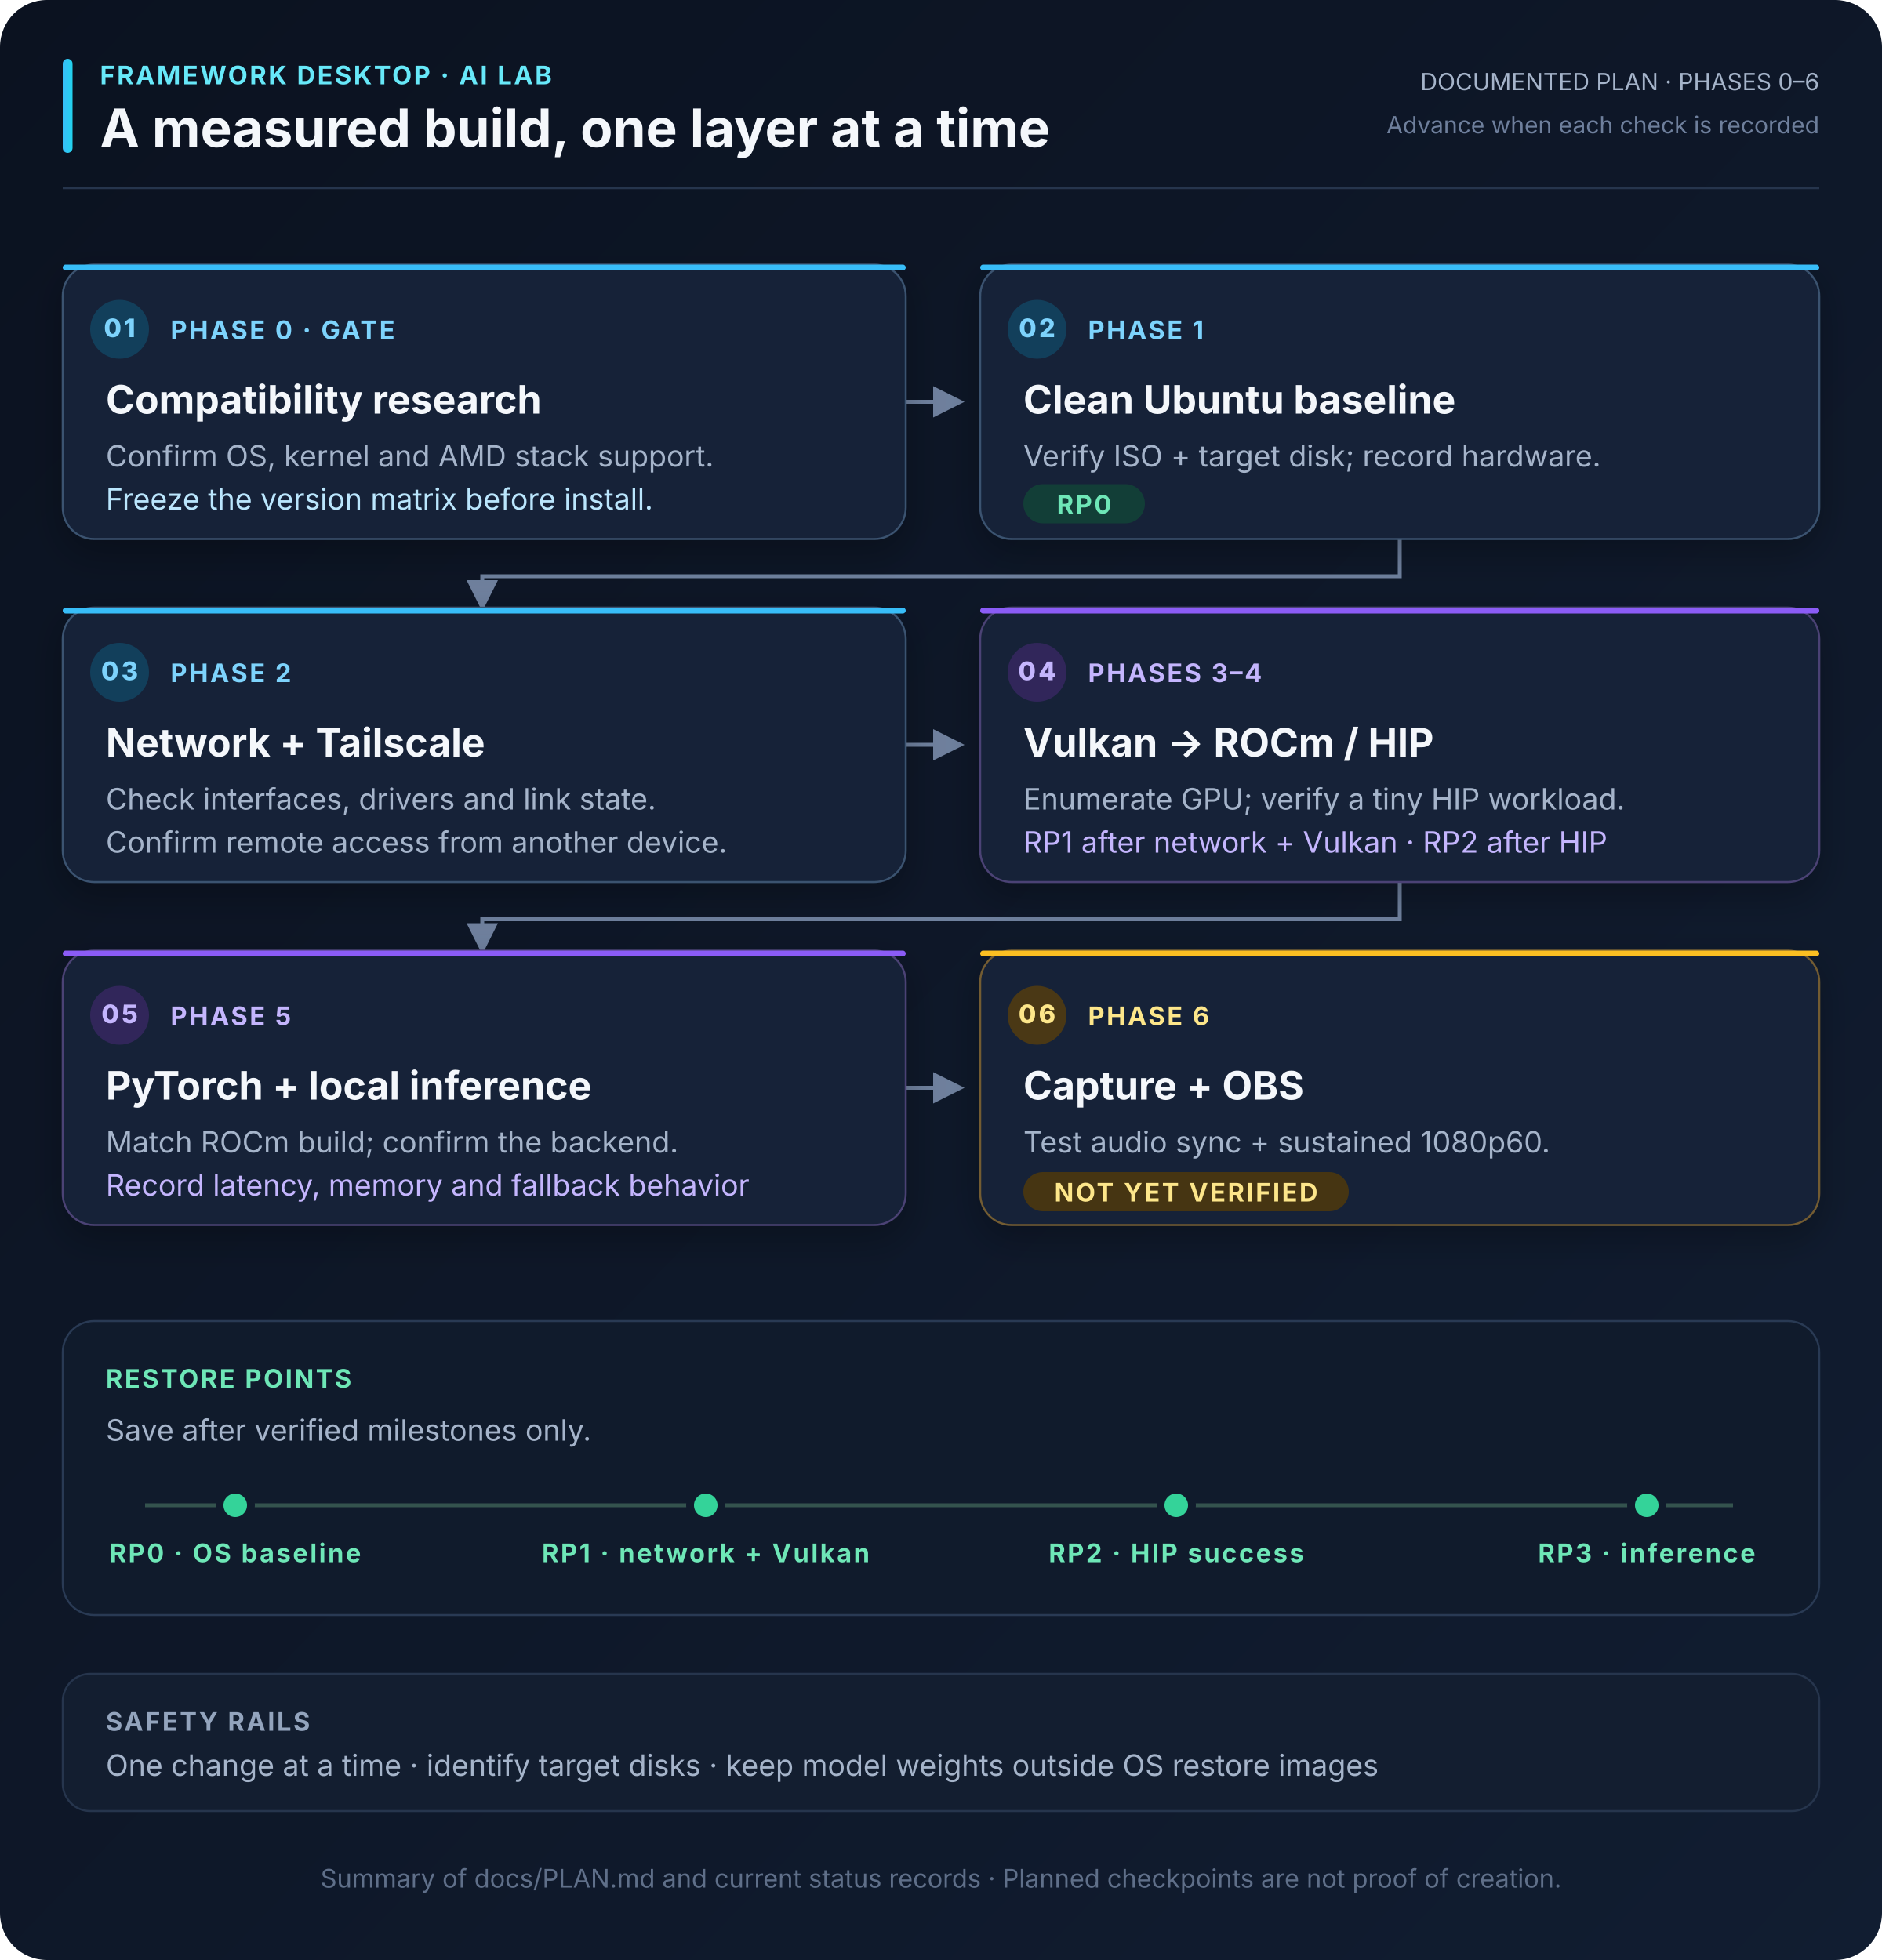
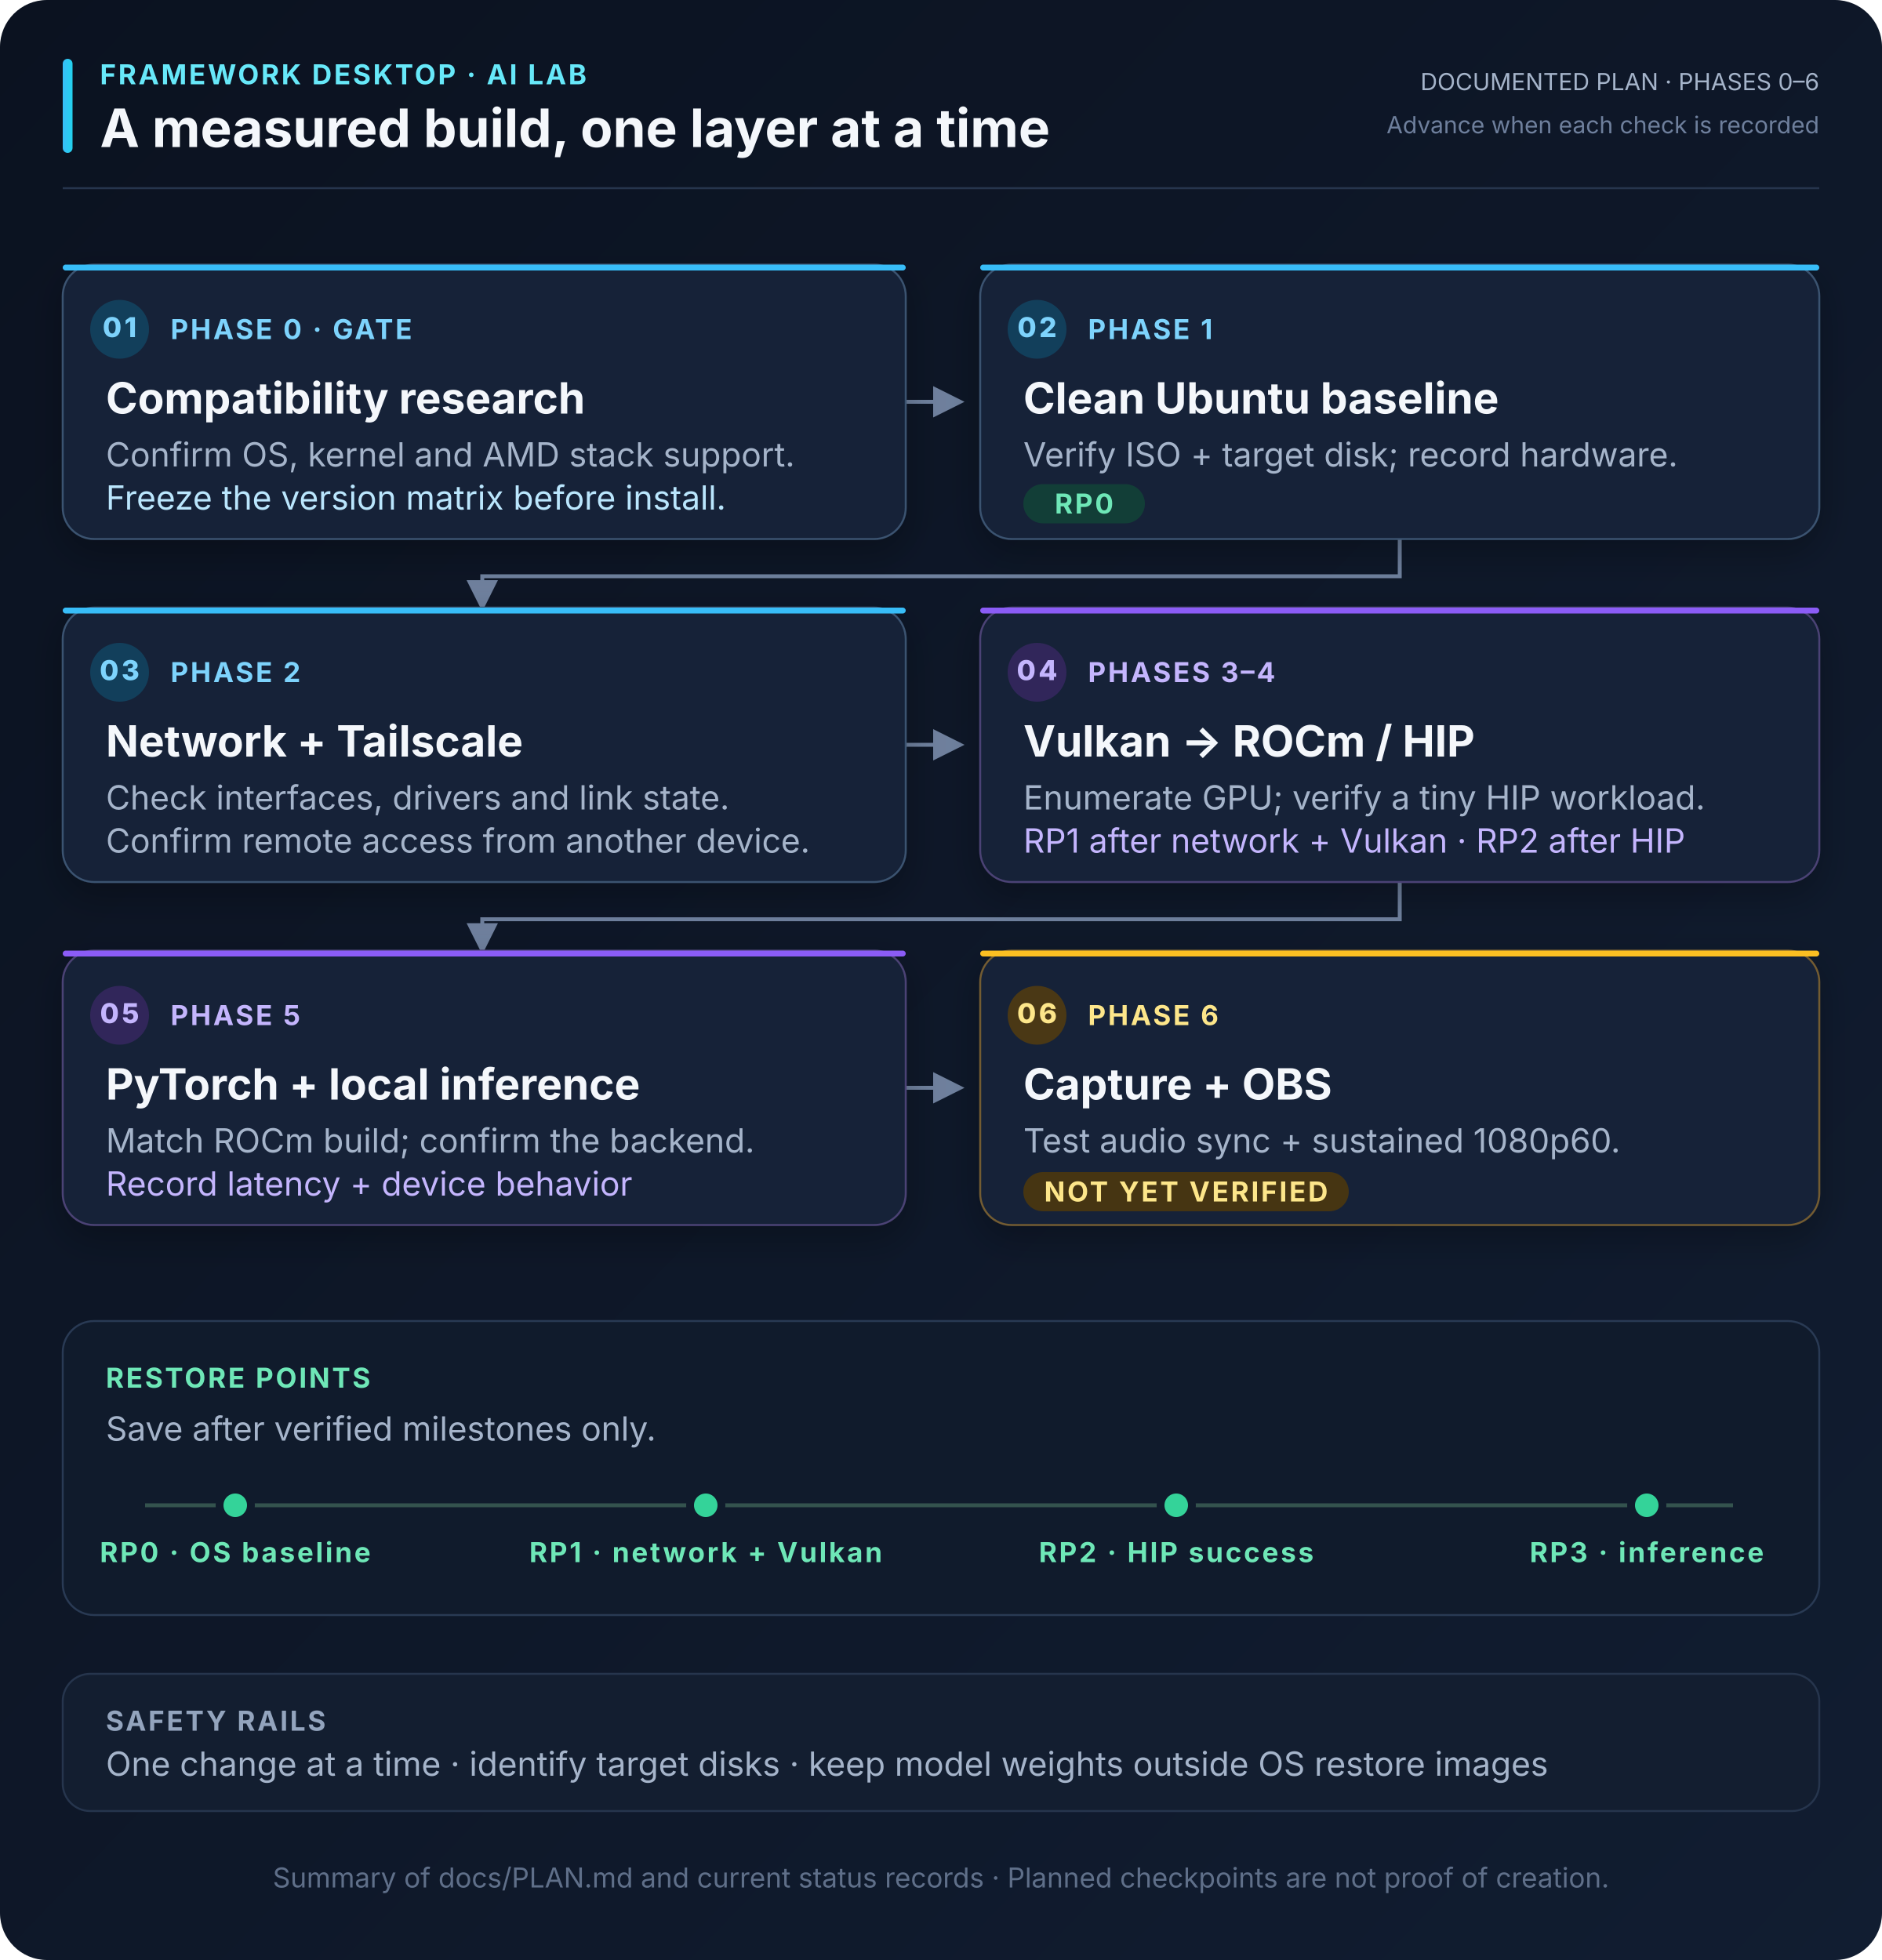
<svg xmlns="http://www.w3.org/2000/svg" width="960" height="1000" viewBox="0 0 960 1000" role="img" aria-labelledby="title desc">
  <defs>
    <linearGradient id="bg" x1="0" y1="0" x2="1" y2="1">
      <stop stop-color="#0b1220" />
      <stop offset="1" stop-color="#111d31" />
    </linearGradient>
    <linearGradient id="cyan" x1="0" y1="0" x2="1" y2="0">
      <stop stop-color="#38bdf8" />
      <stop offset="1" stop-color="#22d3ee" />
    </linearGradient>
    <filter id="shadow" x="-12%" y="-15%" width="124%" height="135%">
      <feDropShadow dx="0" dy="7" stdDeviation="9" flood-color="#000" flood-opacity=".25" />
    </filter>
    <marker id="arrow" markerWidth="8" markerHeight="8" refX="7" refY="4" orient="auto">
      <path d="M0 0L8 4 0 8Z" fill="#6f819e" />
    </marker>
-     <style>text{font-family:Inter,Segoe UI,Arial,sans-serif}.white{fill:#f4f7fb}.muted{fill:#a5b4ca}.tiny{font-size:13px;letter-spacing:.08em;font-weight:750}.step{font-size:13px;font-weight:800;letter-spacing:.1em}.title{font-size:20px;font-weight:720}.body{font-size:15px}</style>
+     <style>text{font-family:Inter,Segoe UI,Arial,sans-serif}.white{fill:#f4f7fb}.muted{fill:#a5b4ca}.tiny{font-size:14px;letter-spacing:.08em;font-weight:750}.step{font-size:14px;font-weight:800;letter-spacing:.1em}.title{font-size:22px;font-weight:720}.body{font-size:17px}</style>
  </defs>
  <rect width="960" height="1000" rx="24" fill="url(#bg)" />
  <rect x="32" y="30" width="5" height="48" rx="2.5" fill="url(#cyan)" />
  <text x="51" y="43" class="tiny" fill="#67e8f9">FRAMEWORK DESKTOP · AI LAB</text>
  <text x="51" y="75" class="white" font-size="27" font-weight="750">A measured build, one layer at a time</text>
  <text x="928" y="46" fill="#a5b4ca" font-size="12" text-anchor="end">DOCUMENTED PLAN · PHASES 0–6</text>
  <text x="928" y="68" fill="#6e7f9c" font-size="12" text-anchor="end">Advance when each check is recorded</text>
  <path d="M32 96H928" stroke="#26354d" />
  <path d="M462 205H490" stroke="#6f819e" stroke-width="2" marker-end="url(#arrow)" />
  <path d="M714 275V294H246V310" fill="none" stroke="#6f819e" stroke-width="2" marker-end="url(#arrow)" />
  <path d="M462 380H490" stroke="#6f819e" stroke-width="2" marker-end="url(#arrow)" />
  <path d="M714 450V469H246V485" fill="none" stroke="#6f819e" stroke-width="2" marker-end="url(#arrow)" />
  <path d="M462 555H490" stroke="#6f819e" stroke-width="2" marker-end="url(#arrow)" />
  <g filter="url(#shadow)">
    <rect x="32" y="135" width="430" height="140" rx="16" fill="#152238" stroke="#3b526f" />
    <rect x="32" y="135" width="430" height="3" rx="1.5" fill="#38bdf8" />
  </g>
  <circle cx="61" cy="168" r="15" fill="#123f5b" />
  <text x="61" y="172" class="step" fill="#7dd3fc" text-anchor="middle">01</text>
  <text x="87" y="173" class="tiny" fill="#7dd3fc">PHASE 0 · GATE</text>
  <text x="54" y="211" class="title white">Compatibility research</text>
  <text x="54" y="238" class="body muted">Confirm OS, kernel and AMD stack support.</text>
  <text x="54" y="260" class="body" fill="#bae6fd">Freeze the version matrix before install.</text>
  <g filter="url(#shadow)">
    <rect x="500" y="135" width="428" height="140" rx="16" fill="#152238" stroke="#3b526f" />
    <rect x="500" y="135" width="428" height="3" rx="1.5" fill="#38bdf8" />
  </g>
  <circle cx="529" cy="168" r="15" fill="#123f5b" />
  <text x="529" y="172" class="step" fill="#7dd3fc" text-anchor="middle">02</text>
  <text x="555" y="173" class="tiny" fill="#7dd3fc">PHASE 1</text>
  <text x="522" y="211" class="title white">Clean Ubuntu baseline</text>
  <text x="522" y="238" class="body muted">Verify ISO + target disk; record hardware.</text>
  <rect x="522" y="247" width="62" height="20" rx="10" fill="#123e37" />
  <text x="553" y="262" class="tiny" fill="#6ee7b7" text-anchor="middle">RP0</text>
  <g filter="url(#shadow)">
    <rect x="32" y="310" width="430" height="140" rx="16" fill="#152238" stroke="#3b526f" />
    <rect x="32" y="310" width="430" height="3" rx="1.5" fill="#38bdf8" />
  </g>
  <circle cx="61" cy="343" r="15" fill="#123f5b" />
  <text x="61" y="347" class="step" fill="#7dd3fc" text-anchor="middle">03</text>
  <text x="87" y="348" class="tiny" fill="#7dd3fc">PHASE 2</text>
  <text x="54" y="386" class="title white">Network + Tailscale</text>
  <text x="54" y="413" class="body muted">Check interfaces, drivers and link state.</text>
  <text x="54" y="435" class="body muted">Confirm remote access from another device.</text>
  <g filter="url(#shadow)">
    <rect x="500" y="310" width="428" height="140" rx="16" fill="#152238" stroke="#4c4374" />
    <rect x="500" y="310" width="428" height="3" rx="1.5" fill="#8b5cf6" />
  </g>
  <circle cx="529" cy="343" r="15" fill="#31265a" />
  <text x="529" y="347" class="step" fill="#c4b5fd" text-anchor="middle">04</text>
  <text x="555" y="348" class="tiny" fill="#c4b5fd">PHASES 3–4</text>
  <text x="522" y="386" class="title white">Vulkan → ROCm / HIP</text>
  <text x="522" y="413" class="body muted">Enumerate GPU; verify a tiny HIP workload.</text>
  <text x="522" y="435" class="body" fill="#c4b5fd">RP1 after network + Vulkan · RP2 after HIP</text>
  <g filter="url(#shadow)">
    <rect x="32" y="485" width="430" height="140" rx="16" fill="#152238" stroke="#4c4374" />
    <rect x="32" y="485" width="430" height="3" rx="1.5" fill="#8b5cf6" />
  </g>
  <circle cx="61" cy="518" r="15" fill="#31265a" />
  <text x="61" y="522" class="step" fill="#c4b5fd" text-anchor="middle">05</text>
  <text x="87" y="523" class="tiny" fill="#c4b5fd">PHASE 5</text>
  <text x="54" y="561" class="title white">PyTorch + local inference</text>
  <text x="54" y="588" class="body muted">Match ROCm build; confirm the backend.</text>
-   <text x="54" y="610" class="body" fill="#c4b5fd">Record latency, memory and fallback behavior</text>
+   <text x="54" y="610" class="body" fill="#c4b5fd">Record latency + device behavior</text>
  <g filter="url(#shadow)">
    <rect x="500" y="485" width="428" height="140" rx="16" fill="#152238" stroke="#735b31" />
    <rect x="500" y="485" width="428" height="3" rx="1.5" fill="#fbbf24" />
  </g>
  <circle cx="529" cy="518" r="15" fill="#4a3815" />
  <text x="529" y="522" class="step" fill="#fde68a" text-anchor="middle">06</text>
  <text x="555" y="523" class="tiny" fill="#fde68a">PHASE 6</text>
  <text x="522" y="561" class="title white">Capture + OBS</text>
  <text x="522" y="588" class="body muted">Test audio sync + sustained 1080p60.</text>
  <rect x="522" y="598" width="166" height="20" rx="10" fill="#463512" />
  <text x="605" y="613" class="tiny" fill="#fde68a" text-anchor="middle">NOT YET VERIFIED</text>
  <rect x="32" y="674" width="896" height="150" rx="16" fill="#101b2c" stroke="#293a54" />
  <text x="54" y="708" class="tiny" fill="#6ee7b7">RESTORE POINTS</text>
  <text x="54" y="735" class="body muted">Save after verified milestones only.</text>
  <path d="M74 768H884" stroke="#34534e" stroke-width="2" />
  <g fill="#34d399" stroke="#101b2c" stroke-width="4">
    <circle cx="120" cy="768" r="8" />
    <circle cx="360" cy="768" r="8" />
    <circle cx="600" cy="768" r="8" />
    <circle cx="840" cy="768" r="8" />
  </g>
  <text x="120" y="797" class="tiny" fill="#6ee7b7" text-anchor="middle">RP0 · OS baseline</text>
  <text x="360" y="797" class="tiny" fill="#6ee7b7" text-anchor="middle">RP1 · network + Vulkan</text>
  <text x="600" y="797" class="tiny" fill="#6ee7b7" text-anchor="middle">RP2 · HIP success</text>
  <text x="840" y="797" class="tiny" fill="#6ee7b7" text-anchor="middle">RP3 · inference</text>
  <rect x="32" y="854" width="896" height="70" rx="14" fill="#131e30" stroke="#26354d" />
  <text x="54" y="883" class="tiny" fill="#93a4bd">SAFETY RAILS</text>
  <text x="54" y="906" class="body muted">One change at a time · identify target disks · keep model weights outside OS restore images</text>
-   <text x="480" y="963" fill="#5f6f89" font-size="13" text-anchor="middle">Summary of docs/PLAN.md and current status records · Planned checkpoints are not proof of creation.</text>
+   <text x="480" y="963" fill="#5f6f89" font-size="14" text-anchor="middle">Summary of docs/PLAN.md and current status records · Planned checkpoints are not proof of creation.</text>
</svg>
